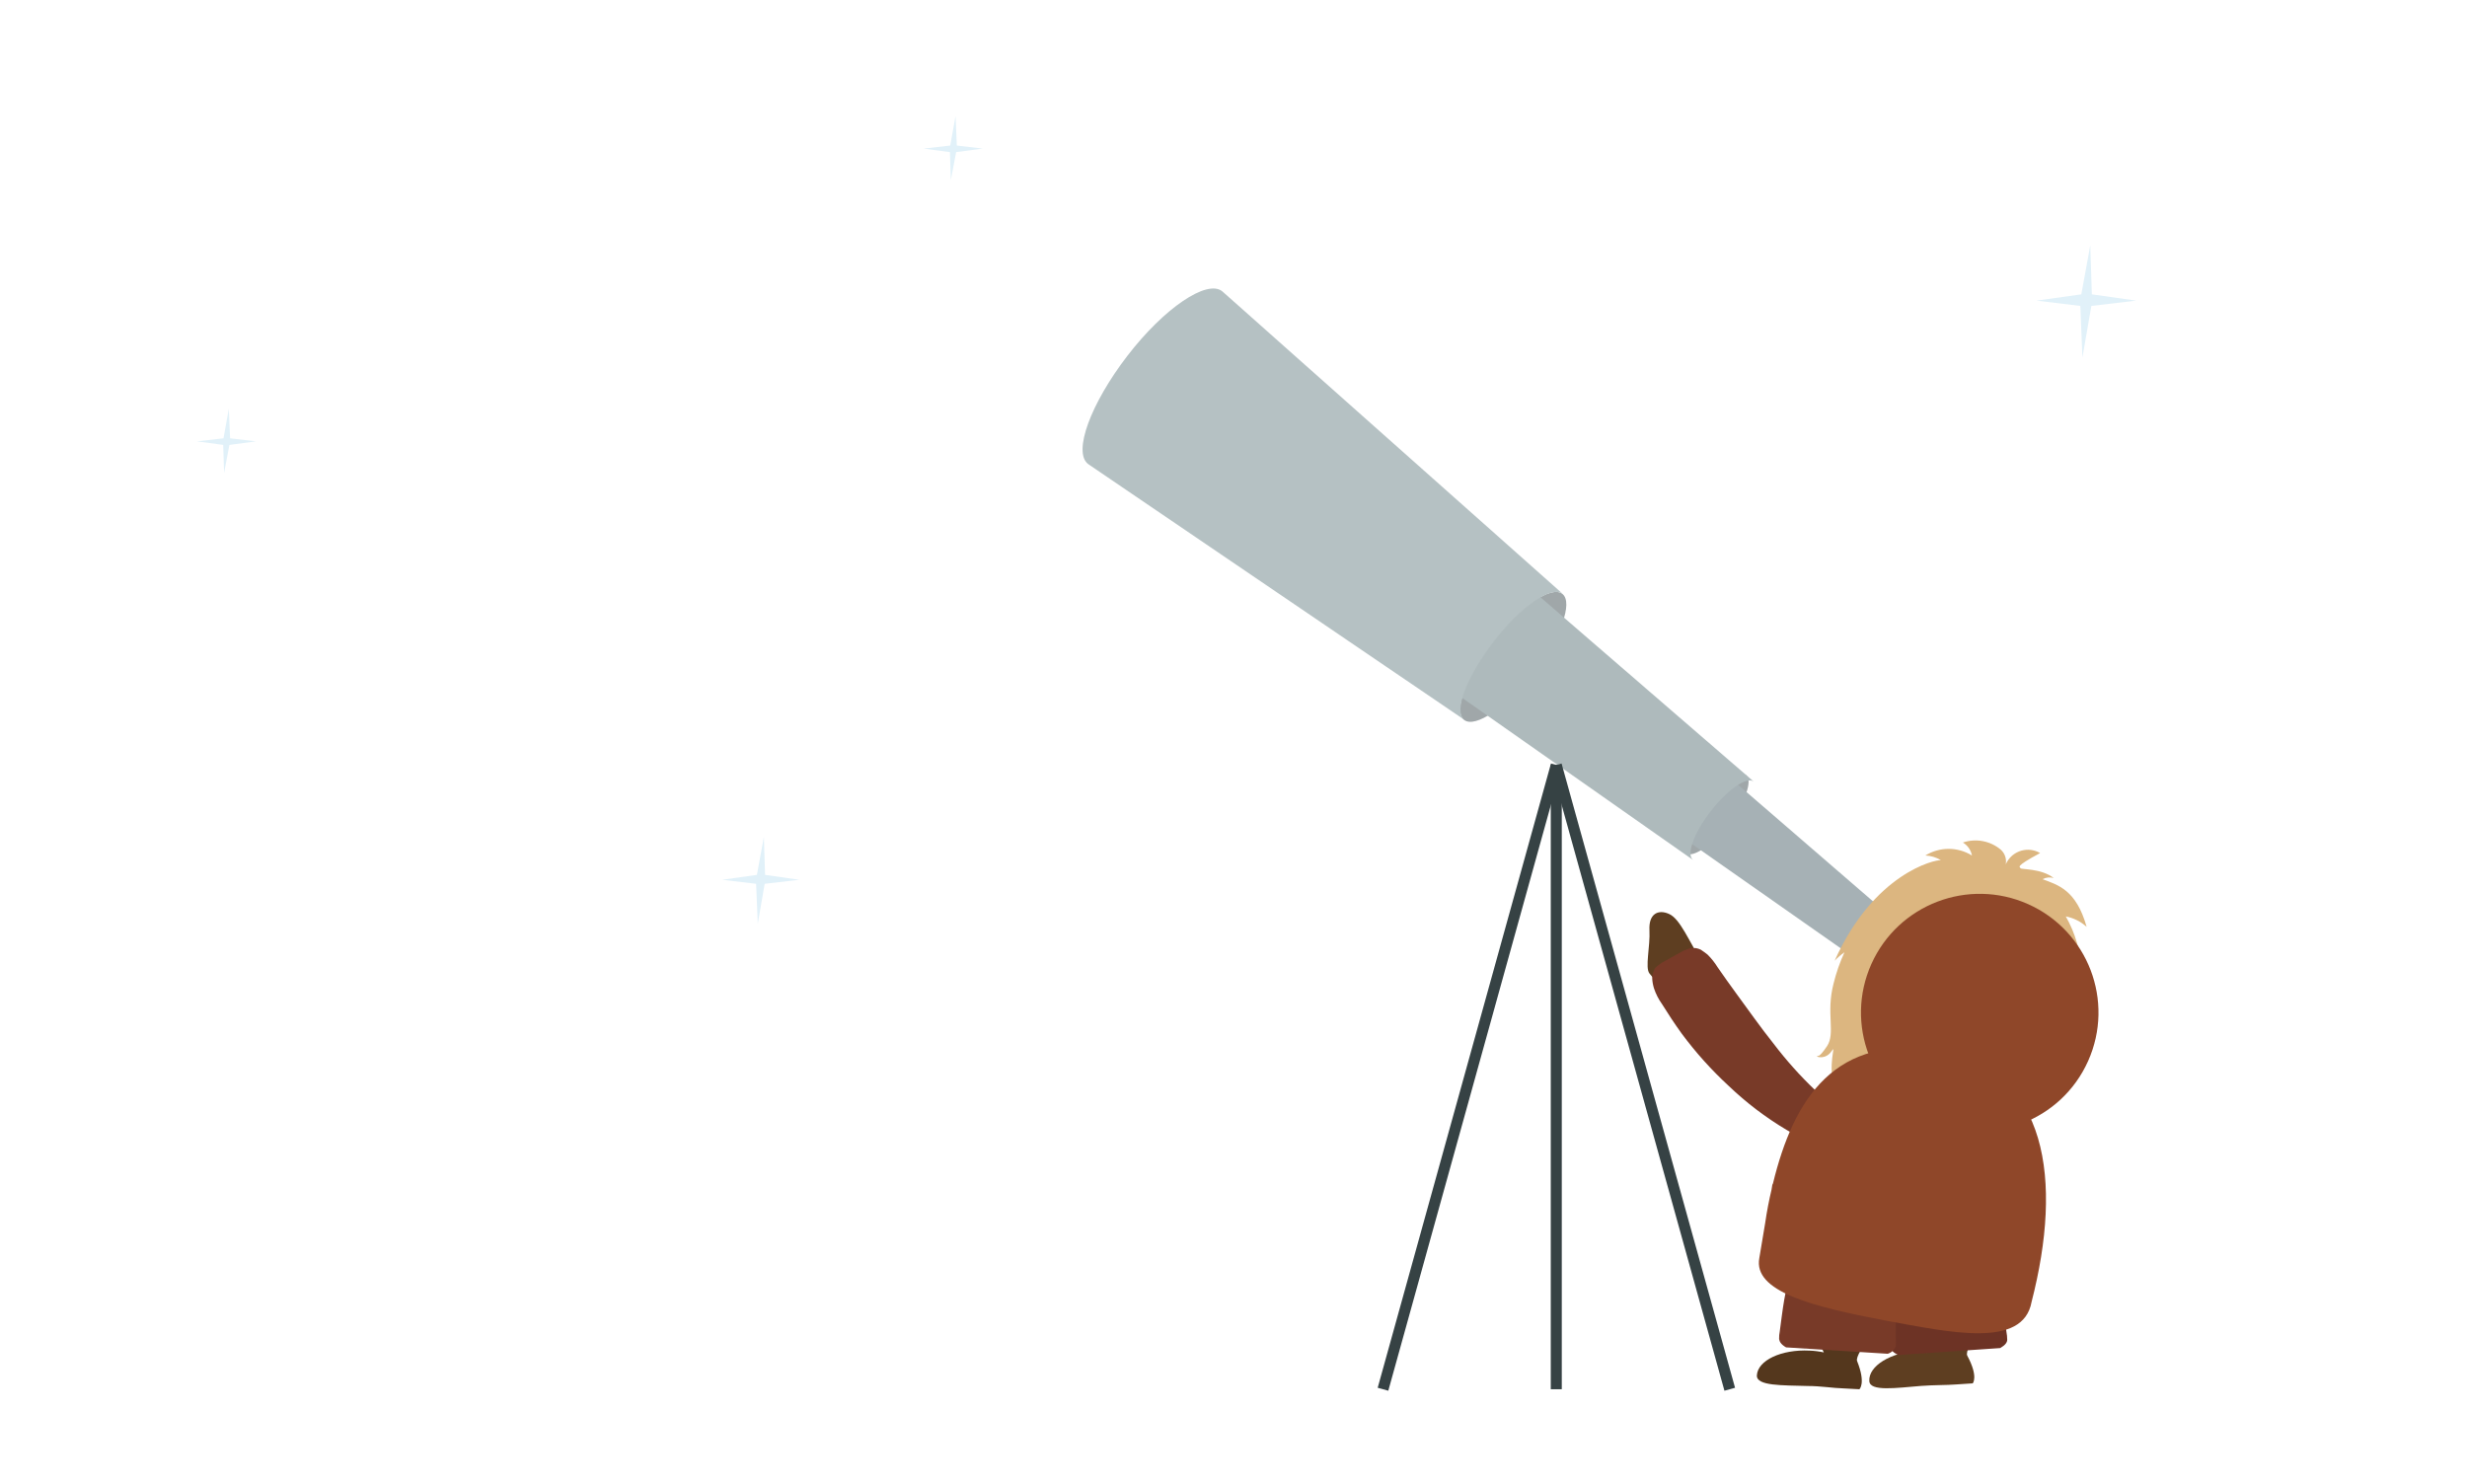
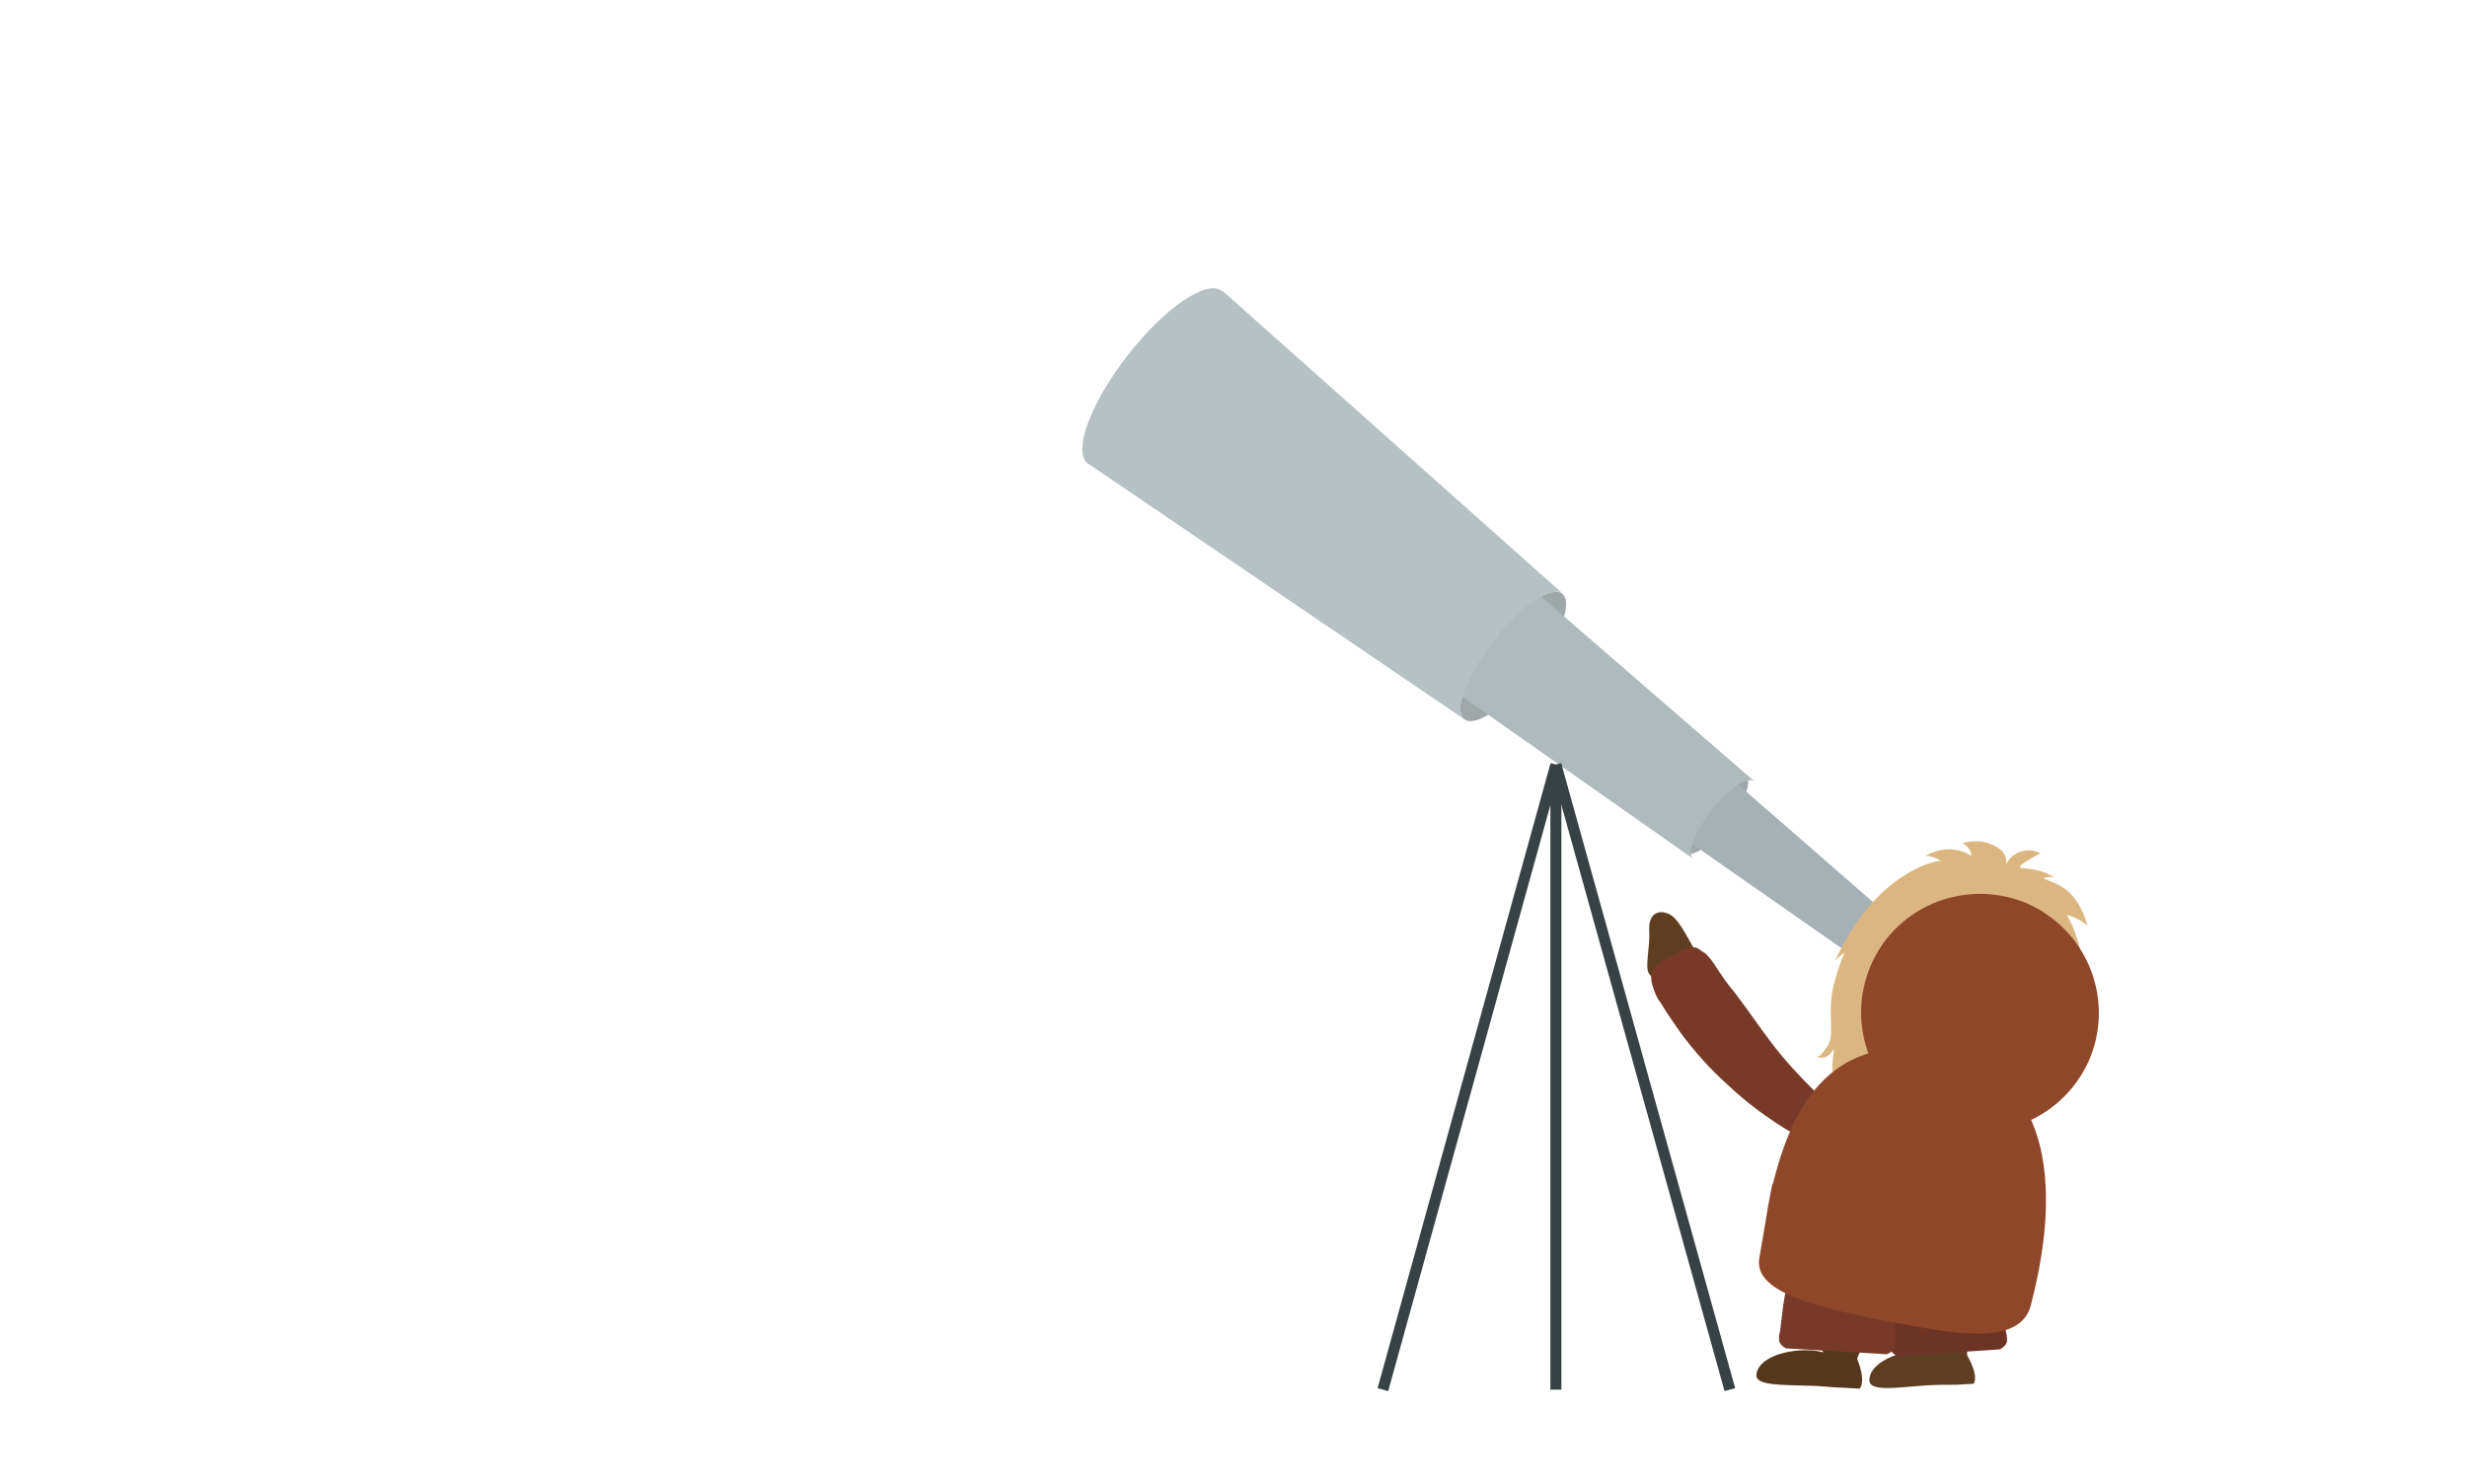
- <svg xmlns="http://www.w3.org/2000/svg" xmlns:xlink="http://www.w3.org/1999/xlink" id="Layer_1" data-name="Layer 1" viewBox="0 0 251 151">
-   <defs>
-     <style>.cls-1,.cls-2{opacity:0.1;}.cls-1{fill:url(#radial-gradient);}.cls-2{fill:url(#radial-gradient-2);}.cls-3{fill:#e1f1f9;}.cls-4{opacity:0.5;}.cls-5{fill:#415054;}.cls-6{fill:#34484c;}.cls-7{fill:#4d646b;}.cls-8{fill:#5e767a;}.cls-9{fill:#6b8387;}.cls-10{fill:none;stroke:#364244;stroke-miterlimit:10;stroke-width:1.12px;}.cls-11{fill:#5e3e21;}.cls-12{fill:#54371d;}.cls-13{fill:#783a28;}.cls-14{fill:#6d3325;}.cls-15{fill:#dcb680;}.cls-16{fill:#8f4729;}</style>
-     <radialGradient id="radial-gradient" cx="294.14" cy="-399.24" r="71.73" gradientTransform="translate(-89.5 306.22) scale(0.87 0.56)" gradientUnits="userSpaceOnUse">
-       <stop offset="0" stop-color="#fff" stop-opacity="0.5" />
-       <stop offset="0.4" stop-color="#fff" stop-opacity="0.27" />
-       <stop offset="1" stop-color="#fff" stop-opacity="0" />
-     </radialGradient>
-     <radialGradient id="radial-gradient-2" cx="480.7" cy="-336.99" r="71.73" gradientTransform="translate(-152.77 292.68) scale(0.7 0.56)" xlink:href="#radial-gradient" />
-   </defs>
-   <rect class="cls-1" x="92.63" y="35.59" width="146.19" height="98.05" rx="11.51" ry="11.51" transform="translate(88.98 -84.89) rotate(38.59)" />
-   <rect class="cls-2" x="125.44" y="56.6" width="118.23" height="98.05" rx="10.47" ry="10.47" transform="translate(47.8 -57.21) rotate(20.19)" />
-   <polygon class="cls-3" points="23.34 45.27 22.8 48.13 22.71 45.27 20.04 44.91 22.74 44.6 23.28 41.6 23.41 44.6 26.05 44.91 23.34 45.27" />
-   <polygon class="cls-3" points="97.28 15.48 96.74 18.33 96.65 15.48 93.98 15.12 96.68 14.81 97.22 11.81 97.35 14.81 99.99 15.12 97.28 15.48" />
-   <polygon class="cls-3" points="211.76 29.95 212.67 24.96 212.83 29.95 217.34 30.59 212.78 31.13 211.87 36.38 211.66 31.13 207.2 30.59 211.76 29.95" />
-   <polygon class="cls-3" points="77.01 89.02 77.72 85.17 77.84 89.02 81.32 89.52 77.8 89.93 77.1 93.99 76.93 89.93 73.49 89.52 77.01 89.02" />
-   <g class="cls-4">
-     <ellipse class="cls-5" cx="153.96" cy="66.84" rx="8.13" ry="2.6" transform="translate(6.57 147.14) rotate(-52.05)" />
-     <ellipse class="cls-5" cx="175.34" cy="83.51" rx="5.02" ry="1.61" transform="matrix(0.61, -0.79, 0.79, 0.61, 1.66, 170.42)" />
-     <ellipse class="cls-6" cx="189.85" cy="94.83" rx="2.83" ry="0.91" transform="translate(-1.68 186.22) rotate(-52.05)" />
-     <path class="cls-7" d="M189.14,94.27c1-1.23,2.06-2,2.45-1.67L176,79.13l-4.77,6.11,16.86,11.82C187.72,96.75,188.17,95.5,189.14,94.27Z" />
-     <path class="cls-8" d="M174.07,82.52c1.7-2.19,3.65-3.52,4.35-3L150.8,55.65,142.34,66.5l29.91,21C171.55,86.92,172.36,84.71,174.07,82.52Z" />
-     <path class="cls-9" d="M149,73.25,110.86,47.32l-.16-.11c-1.55-1.21.25-6.12,4-11s8.09-7.79,9.64-6.58l.15.13L159,60.43c-1.13-.88-4.29,1.28-7,4.81S147.83,72.36,149,73.25Z" />
+ <svg xmlns="http://www.w3.org/2000/svg" version="1.1" id="Layer_1" x="0px" y="0px" viewBox="0 0 251 151" style="enable-background:new 0 0 251 151;" xml:space="preserve">
+   <style type="text/css">
+ 	.st0{opacity:0.1;fill:url(#SVGID_1_);enable-background:new    ;}
+ 	.st1{opacity:0.1;fill:url(#SVGID_2_);enable-background:new    ;}
+ 	.st2{opacity:0.5;}
+ 	.st3{fill:#415054;}
+ 	.st4{fill:#34484C;}
+ 	.st5{fill:#4D646B;}
+ 	.st6{fill:#5E767A;}
+ 	.st7{fill:#6B8387;}
+ 	.st8{fill:none;stroke:#364244;stroke-width:1.12;stroke-miterlimit:10;}
+ 	.st9{fill:#5E3E21;}
+ 	.st10{fill:#54371D;}
+ 	.st11{fill:#783A28;}
+ 	.st12{fill:#6D3325;}
+ 	.st13{fill:#DCB680;}
+ 	.st14{fill:#8F4729;}
+ </style>
+   <radialGradient id="SVGID_1_" cx="692.563" cy="594.685" r="71.73" gradientTransform="matrix(0.68 0.5427 0.3493 -0.4377 -511.1812 -32.0227)" gradientUnits="userSpaceOnUse">
+     <stop offset="0" style="stop-color:#FFFFFF;stop-opacity:0.5" />
+     <stop offset="0.4" style="stop-color:#FFFFFF;stop-opacity:0.27" />
+     <stop offset="1" style="stop-color:#FFFFFF;stop-opacity:0" />
+   </radialGradient>
+   <path class="st0" d="M148.2,7.9l96.3,76.8c5,4,5.8,11.2,1.8,16.2l-46.8,58.6c-4,5-11.2,5.8-16.2,1.8L87,84.5c-5-4-5.8-11.2-1.8-16.2  L132,9.7C136,4.7,143.2,3.9,148.2,7.9z" />
+   <radialGradient id="SVGID_2_" cx="856.949" cy="242.943" r="71.73" gradientTransform="matrix(0.657 0.2416 0.1933 -0.5256 -425.6104 24.4298)" gradientUnits="userSpaceOnUse">
+     <stop offset="0" style="stop-color:#FFFFFF;stop-opacity:0.5" />
+     <stop offset="0.4" style="stop-color:#FFFFFF;stop-opacity:0.27" />
+     <stop offset="1" style="stop-color:#FFFFFF;stop-opacity:0" />
+   </radialGradient>
+   <path class="st1" d="M155.8,42.8l91.3,33.6c5.4,2,8.2,8,6.2,13.4l-26.6,72.4c-2,5.4-8,8.2-13.4,6.2L122,134.8c-5.4-2-8.2-8-6.2-13.4  L142.4,49C144.4,43.6,150.4,40.8,155.8,42.8z" />
+   <g class="st2">
+     <ellipse transform="matrix(0.615 -0.7885 0.7885 0.615 6.5713 147.1383)" class="st3" cx="154" cy="66.8" rx="8.1" ry="2.6" />
+     <ellipse transform="matrix(0.6112 -0.7915 0.7915 0.6112 2.317 170.4014)" class="st3" cx="174.6" cy="82.8" rx="5" ry="1.6" />
+     <ellipse transform="matrix(0.615 -0.7885 0.7885 0.615 -1.6821 186.2192)" class="st4" cx="189.9" cy="94.8" rx="2.8" ry="0.9" />
+     <path class="st5" d="M189.1,94.3c1-1.2,2.1-2,2.4-1.7L176,79.1l-4.8,6.1l16.9,11.8C187.7,96.8,188.2,95.5,189.1,94.3z" />
+     <path class="st6" d="M174.1,82.5c1.7-2.2,3.6-3.5,4.4-3l-27.6-23.9l-8.5,10.8l29.9,21C171.6,86.9,172.4,84.7,174.1,82.5z" />
+     <path class="st7" d="M149,73.2l-38.1-25.9l-0.2-0.1c-1.6-1.2,0.2-6.1,4-11s8.1-7.8,9.6-6.6l0.2,0.1L159,60.4   c-1.1-0.9-4.3,1.3-7,4.8S147.8,72.4,149,73.2z" />
  </g>
-   <line class="cls-10" x1="158.34" y1="77.84" x2="158.34" y2="141.36" />
-   <line class="cls-10" x1="158.34" y1="77.84" x2="140.71" y2="141.36" />
-   <line class="cls-10" x1="158.34" y1="77.84" x2="175.99" y2="141.36" />
-   <path class="cls-11" d="M200.79,135.82c.07-.41-3.31-.4-3.31-.4-.56.83-.87,1.27-.79,2a11.53,11.53,0,0,0-1.44,0c-2.89.18-5.16,1.57-5.06,3.11.06,1.08,2.69.7,5.28.49,1.31-.1,2.61-.07,3.58-.15h0l1.66-.11s.61-.65-.55-2.81C199.94,137.58,200.71,136.27,200.79,135.82Z" />
-   <path class="cls-12" d="M189.8,136.44c.13-.4-5.06-1-5.06-1a10.53,10.53,0,0,0,.82,2.17,8.6,8.6,0,0,0-1.43-.18c-2.9-.15-5.3,1-5.38,2.52-.06,1.09,2.59,1,5.19,1.08,1.32,0,2.6.22,3.57.24h0l1.67.09s.68-.58-.23-2.86C188.77,138.1,189.68,136.85,189.8,136.44Z" />
-   <path class="cls-11" d="M173.24,98c-1.44-2.3-2.29-4.49-3.42-5s-2.09,0-2,1.65-.47,3.82,0,4.4c.61.77,1.82,2.23,2.57,2.11A21.82,21.82,0,0,0,174,99.06Z" />
-   <path class="cls-13" d="M189.45,115.27c0,.59-.21.79-.37.91a3.38,3.38,0,0,1-.52.35,2.79,2.79,0,0,1-1.12.33,4.44,4.44,0,0,1-2.11-.24,18,18,0,0,1-3.56-1.65,32.68,32.68,0,0,1-5.87-4.46,38,38,0,0,1-4.8-5.34c-.72-1-1.38-2-2-3a6,6,0,0,1-.82-1.61,4.2,4.2,0,0,1-.18-1,1.47,1.47,0,0,1,.09-.58l.14-.34c0-.09.11-.23.72-.66l2.19-1.22c.68-.3.84-.32.94-.29h.35a1.89,1.89,0,0,1,.51.16c.24.16.48.33.7.51a6.76,6.76,0,0,1,1,1.26c.61.89,1.24,1.76,1.87,2.63,1.27,1.73,2.51,3.5,3.84,5.17a39.93,39.93,0,0,0,4.2,4.7,11.72,11.72,0,0,0,2.32,1.76c.2.12.39.22.58.35l.54.43c.2.16.39.33.58.51a2.2,2.2,0,0,0,.33.35c.12.09.24.27.47.84Z" />
-   <path class="cls-14" d="M200.31,124.54A3.22,3.22,0,0,1,202,126c.2.52.34,1.06.52,1.56.31,1.06.61,2.12.84,3.19s.41,2.12.56,3.18l.22,1.59a4.34,4.34,0,0,1,.08.8c0,.28-.2.55-.71.85l-10.35.71c-.54-.23-.73-.49-.81-.75a3.57,3.57,0,0,1,0-.8v-1.6a26.18,26.18,0,0,1,.13-3.19c.14-1.06.24-2.12.41-3.18.1-.54.18-1.07.3-1.63a3.23,3.23,0,0,1,1.43-1.7Z" />
-   <path class="cls-13" d="M190.55,124.9a3.21,3.21,0,0,1,1.44,1.7c.13.54.21,1.06.32,1.63.16,1.06.33,2.12.42,3.18s.14,2.13.15,3.19v1.6a3.57,3.57,0,0,1,0,.8,1.27,1.27,0,0,1-.82.75l-10.34-.65c-.5-.29-.67-.57-.71-.85a3.52,3.52,0,0,1,.07-.79l.21-1.59c.14-1.07.32-2.13.54-3.19s.52-2.12.83-3.19c.17-.53.32-1.06.51-1.58a3.37,3.37,0,0,1,1.64-1.5Z" />
-   <path class="cls-15" d="M187.66,116.48c-.73-1.26-.27-3.35-.93-5.39-.91-2.82.2-5-.38-4.13s-1.56.61-1.47.5.1.33,1-1-.12-3.33.67-6.37a17.71,17.71,0,0,1,1.11-3.19,6.24,6.24,0,0,0-1,.86c4-8.9,10.21-10.31,10.82-10.23a3.32,3.32,0,0,0-1.59-.48,4.5,4.5,0,0,1,4.74,0,1.94,1.94,0,0,0-.92-1.32,4,4,0,0,1,3.86.73,1.61,1.61,0,0,1,.5,1.49,2.46,2.46,0,0,1,3.24-1.28l.26.13c-2.74,1.47-2,1.39-2,1.54s2.12,0,3.38,1a1.56,1.56,0,0,0-1.14.12c1.56.58,3.43,1.07,4.49,4.85a4.4,4.4,0,0,0-2.12-1.06,12.32,12.32,0,0,1,.6,11c-.11-.28-.57-1.86-.82-1.86.26,1.24,1,5.48-7,11.91.3-.45.78-1.65.57-1.81-.33,1-2.73,2.56-6.51,2.54C191.76,115,189.29,115.26,187.66,116.48Z" />
-   <path class="cls-16" d="M179.59,124.47,179,128c-.65,3.41,5.31,4.94,12.83,6.37,6.5,1.18,14,2.9,14.87-1.9h0c3.19-12.39,1.63-23.54-9.24-25.48h0c-10.76-2-15,4.91-17.07,13.42a1,1,0,0,0-.07.15l-.08.5C180,122.06,179.77,123.23,179.59,124.47Z" />
-   <path class="cls-16" d="M190.4,98.09A12.08,12.08,0,1,0,206.35,92h0A12.09,12.09,0,0,0,190.4,98.09Z" />
+   <line class="st8" x1="158.3" y1="77.8" x2="158.3" y2="141.4" />
+   <line class="st8" x1="158.3" y1="77.8" x2="140.7" y2="141.4" />
+   <line class="st8" x1="158.3" y1="77.8" x2="176" y2="141.4" />
+   <path class="st9" d="M200.8,135.8c0.1-0.4-3.3-0.4-3.3-0.4c-0.6,0.8-0.9,1.3-0.8,2c-0.5,0-1,0-1.4,0c-2.9,0.2-5.2,1.6-5.1,3.1  c0.1,1.1,2.7,0.7,5.3,0.5c1.3-0.1,2.6-0.1,3.6-0.1l0,0l1.7-0.1c0,0,0.6-0.6-0.6-2.8C199.9,137.6,200.7,136.3,200.8,135.8z" />
+   <path class="st10" d="M189.8,136.4c0.1-0.4-5.1-1-5.1-1c0.2,0.8,0.5,1.5,0.8,2.2c-0.5-0.1-0.9-0.2-1.4-0.2c-2.9-0.1-5.3,1-5.4,2.5  c-0.1,1.1,2.6,1,5.2,1.1c1.3,0,2.6,0.2,3.6,0.2l0,0l1.7,0.1c0,0,0.7-0.6-0.2-2.9C188.8,138.1,189.7,136.9,189.8,136.4z" />
+   <path class="st9" d="M173.2,98c-1.4-2.3-2.3-4.5-3.4-5s-2.1,0-2,1.7s-0.5,3.8,0,4.4c0.6,0.8,1.8,2.2,2.6,2.1  c1.3-0.6,2.5-1.3,3.6-2.1L173.2,98z" />
+   <path class="st11" d="M189.4,115.3c0,0.6-0.2,0.8-0.4,0.9c-0.2,0.1-0.3,0.2-0.5,0.3c-0.3,0.2-0.7,0.3-1.1,0.3  c-0.7,0.1-1.4,0-2.1-0.2c-1.2-0.4-2.4-1-3.6-1.7c-2.1-1.3-4.1-2.8-5.9-4.5c-1.8-1.6-3.4-3.4-4.8-5.3c-0.7-1-1.4-2-2-3  c-0.4-0.5-0.6-1-0.8-1.6c-0.1-0.3-0.2-0.7-0.2-1c0-0.2,0-0.4,0.1-0.6l0.1-0.3c0-0.1,0.1-0.2,0.7-0.7l2.2-1.2  c0.7-0.3,0.8-0.3,0.9-0.3h0.4c0.2,0,0.3,0.1,0.5,0.2c0.2,0.2,0.5,0.3,0.7,0.5c0.4,0.4,0.7,0.8,1,1.3c0.6,0.9,1.2,1.8,1.9,2.6  c1.3,1.7,2.5,3.5,3.8,5.2c1.3,1.7,2.7,3.2,4.2,4.7c0.7,0.7,1.5,1.3,2.3,1.8c0.2,0.1,0.4,0.2,0.6,0.3l0.5,0.4  c0.2,0.2,0.4,0.3,0.6,0.5c0.1,0.1,0.2,0.2,0.3,0.3c0.1,0.1,0.2,0.3,0.5,0.8L189.4,115.3z" />
+   <path class="st12" d="M200.3,124.5c0.7,0.3,1.3,0.8,1.7,1.5c0.2,0.5,0.3,1.1,0.5,1.6c0.3,1.1,0.6,2.1,0.8,3.2s0.4,2.1,0.6,3.2  l0.2,1.6c0.1,0.3,0.1,0.5,0.1,0.8c0,0.3-0.2,0.6-0.7,0.9l-10.4,0.7c-0.5-0.2-0.7-0.5-0.8-0.8c0-0.3,0-0.5,0-0.8v-1.6  c0-1.1,0-2.1,0.1-3.2c0.1-1.1,0.2-2.1,0.4-3.2c0.1-0.5,0.2-1.1,0.3-1.6c0.3-0.7,0.8-1.3,1.4-1.7L200.3,124.5z" />
+   <path class="st11" d="M190.6,124.9c0.7,0.4,1.2,1,1.4,1.7c0.1,0.5,0.2,1.1,0.3,1.6c0.2,1.1,0.3,2.1,0.4,3.2s0.1,2.1,0.1,3.2v1.6  c0,0.3,0,0.5,0,0.8c-0.1,0.4-0.4,0.6-0.8,0.8l-10.3-0.6c-0.5-0.3-0.7-0.6-0.7-0.9c0-0.3,0-0.5,0.1-0.8l0.2-1.6  c0.1-1.1,0.3-2.1,0.5-3.2s0.5-2.1,0.8-3.2c0.2-0.5,0.3-1.1,0.5-1.6c0.4-0.7,0.9-1.2,1.6-1.5L190.6,124.9z" />
+   <path class="st13" d="M187.7,116.5c-0.7-1.3-0.3-3.3-0.9-5.4c-0.9-2.8,0.2-5-0.4-4.1s-1.6,0.6-1.5,0.5s0.1,0.3,1-1s-0.1-3.3,0.7-6.4  c0.3-1.1,0.6-2.2,1.1-3.2c-0.4,0.3-0.7,0.5-1,0.9c4-8.9,10.2-10.3,10.8-10.2c-0.5-0.3-1-0.5-1.6-0.5c1.5-0.9,3.3-0.9,4.7,0  c-0.1-0.6-0.4-1-0.9-1.3c1.3-0.4,2.8-0.2,3.9,0.7c0.4,0.4,0.6,0.9,0.5,1.5c0.5-1.2,2-1.8,3.2-1.3c0,0,0,0,0,0l0.3,0.1  c-2.7,1.5-2,1.4-2,1.5s2.1,0,3.4,1c-0.4-0.1-0.8-0.1-1.1,0.1c1.6,0.6,3.4,1.1,4.5,4.8c-0.6-0.5-1.3-0.9-2.1-1.1  c1.9,3.4,2.1,7.4,0.6,11c-0.1-0.3-0.6-1.9-0.8-1.9c0.3,1.2,1,5.5-7,11.9c0.3-0.4,0.8-1.7,0.6-1.8c-0.3,1-2.7,2.6-6.5,2.5  C191.8,115,189.3,115.3,187.7,116.5z" />
+   <path class="st14" d="M179.6,124.5L179,128c-0.6,3.4,5.3,4.9,12.8,6.4c6.5,1.2,14,2.9,14.9-1.9l0,0c3.2-12.4,1.6-23.5-9.2-25.5l0,0  c-10.8-2-15,4.9-17.1,13.4c0,0-0.1,0.1-0.1,0.2l-0.1,0.5C180,122.1,179.8,123.2,179.6,124.5z" />
+   <path class="st14" d="M190.4,98.1c-2.7,6.1,0,13.2,6.1,16c6.1,2.7,13.2,0,16-6.1c2.7-6.1,0-13.2-6.1-16c0,0,0,0,0,0l0,0  C200.3,89.3,193.1,92,190.4,98.1z" />
</svg>
